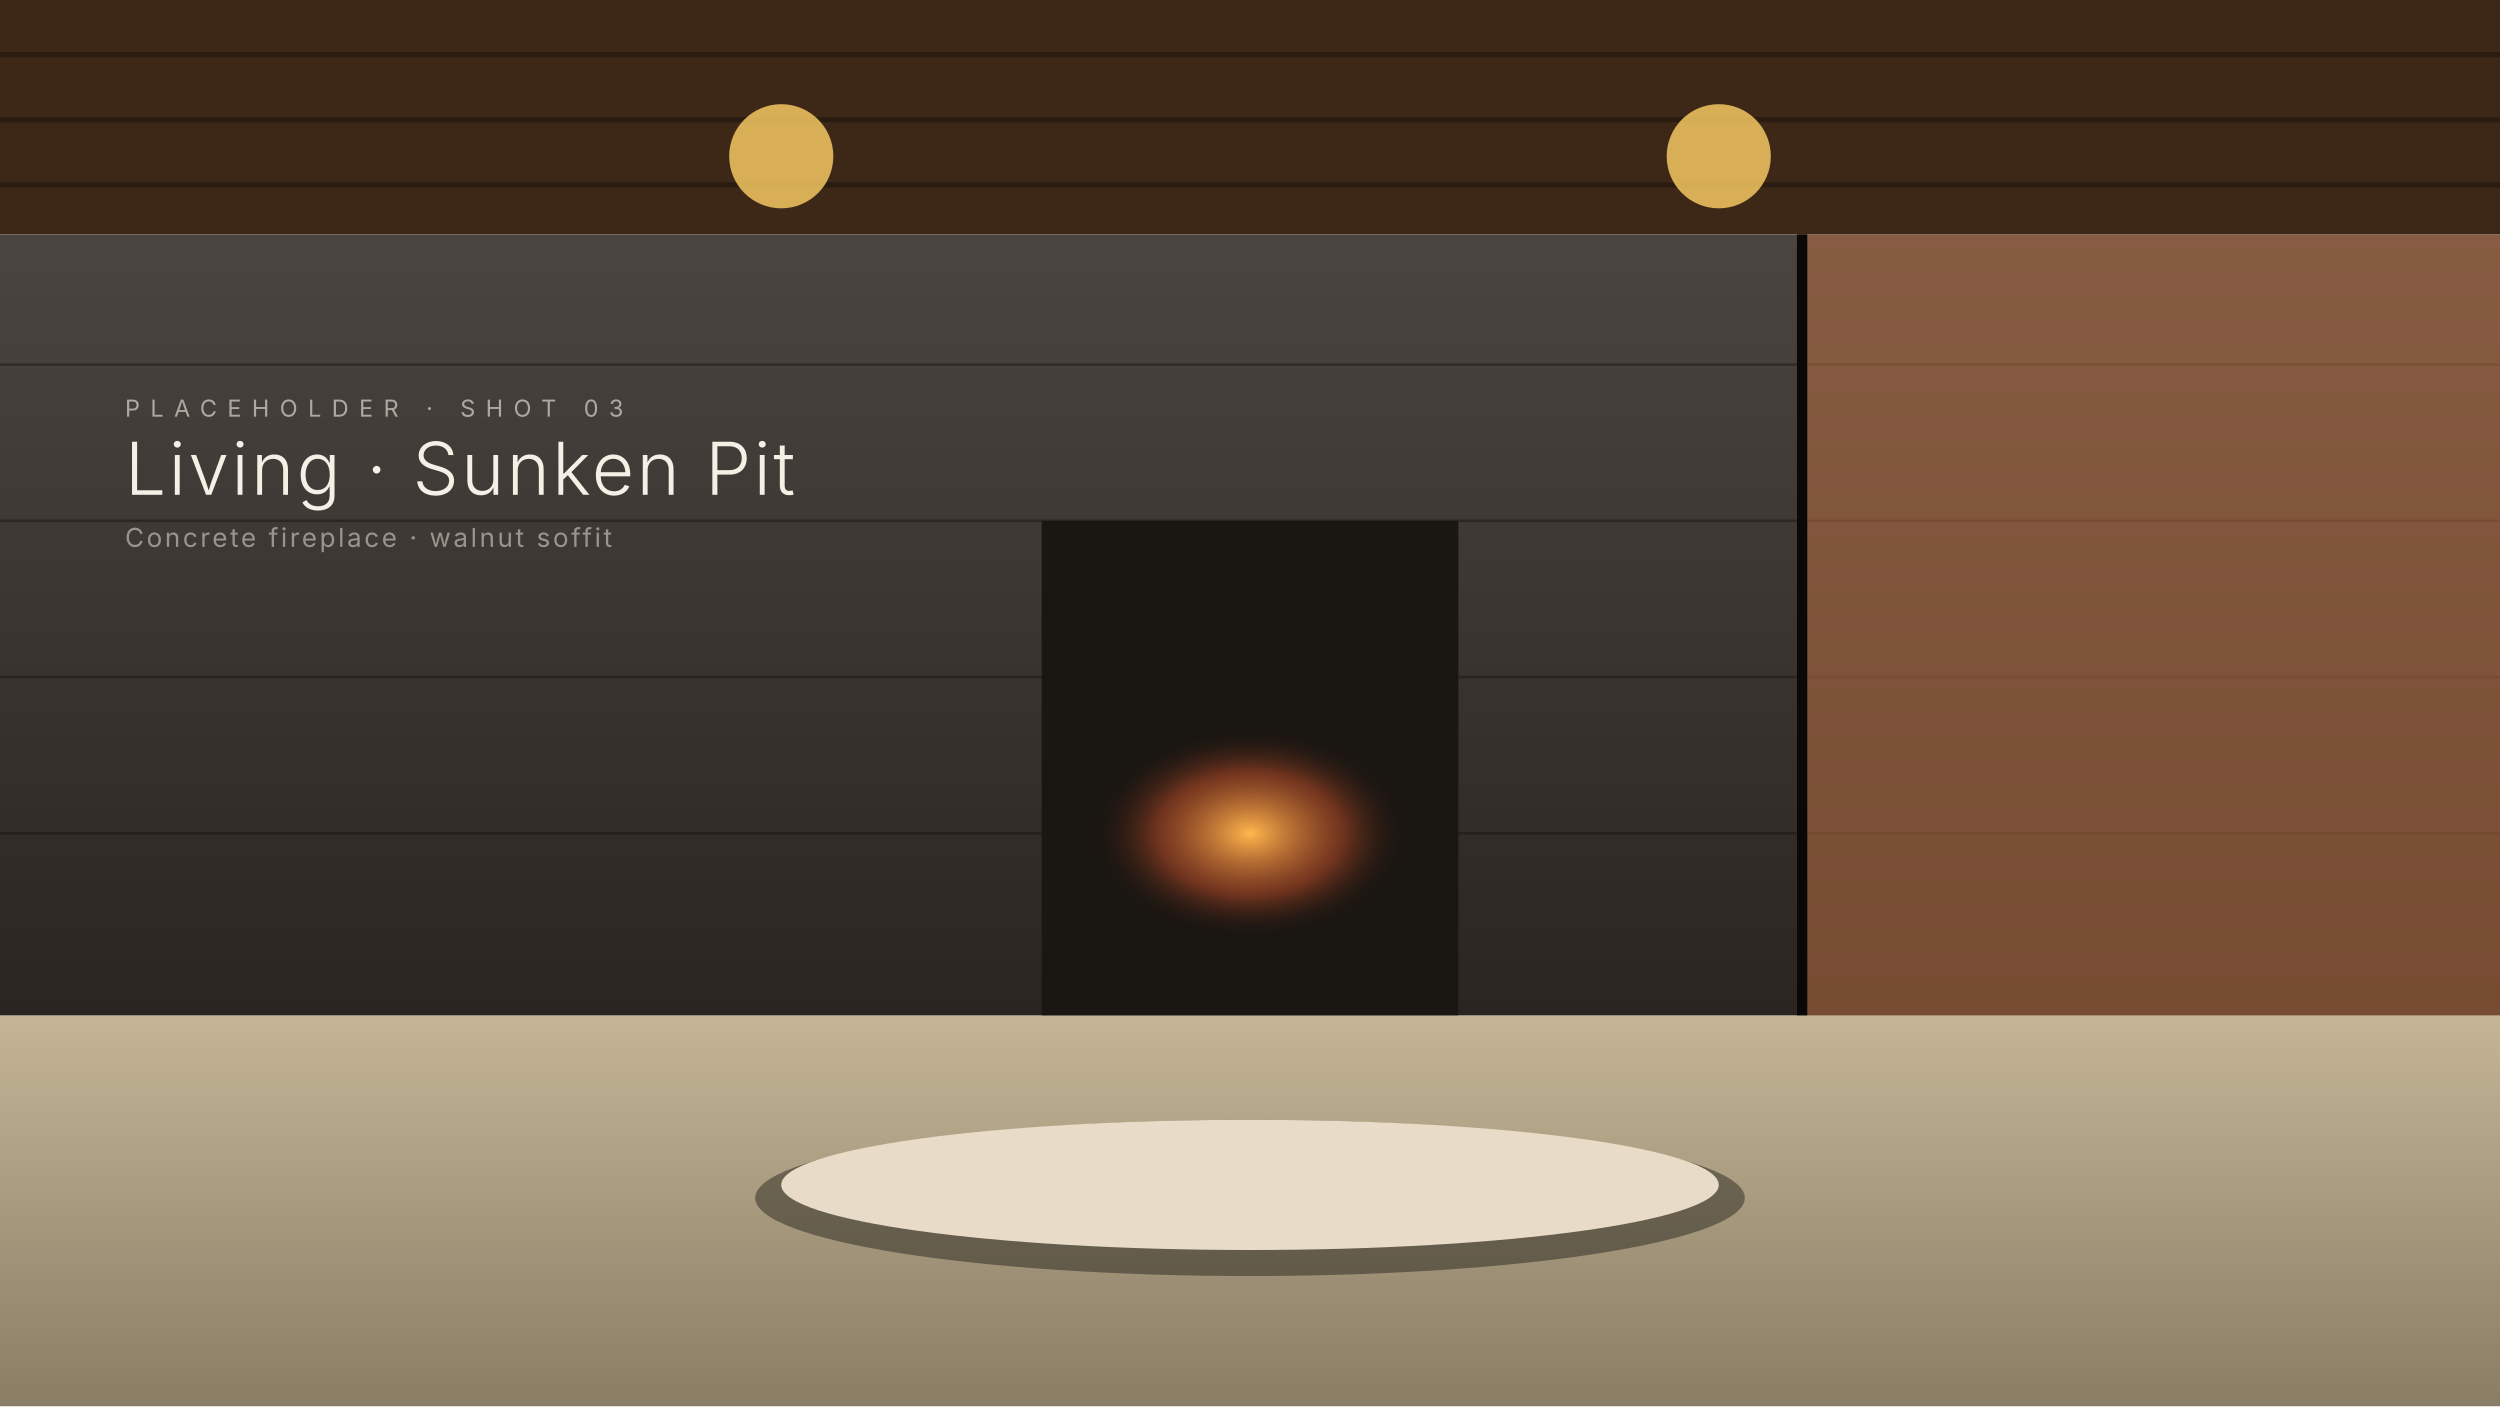
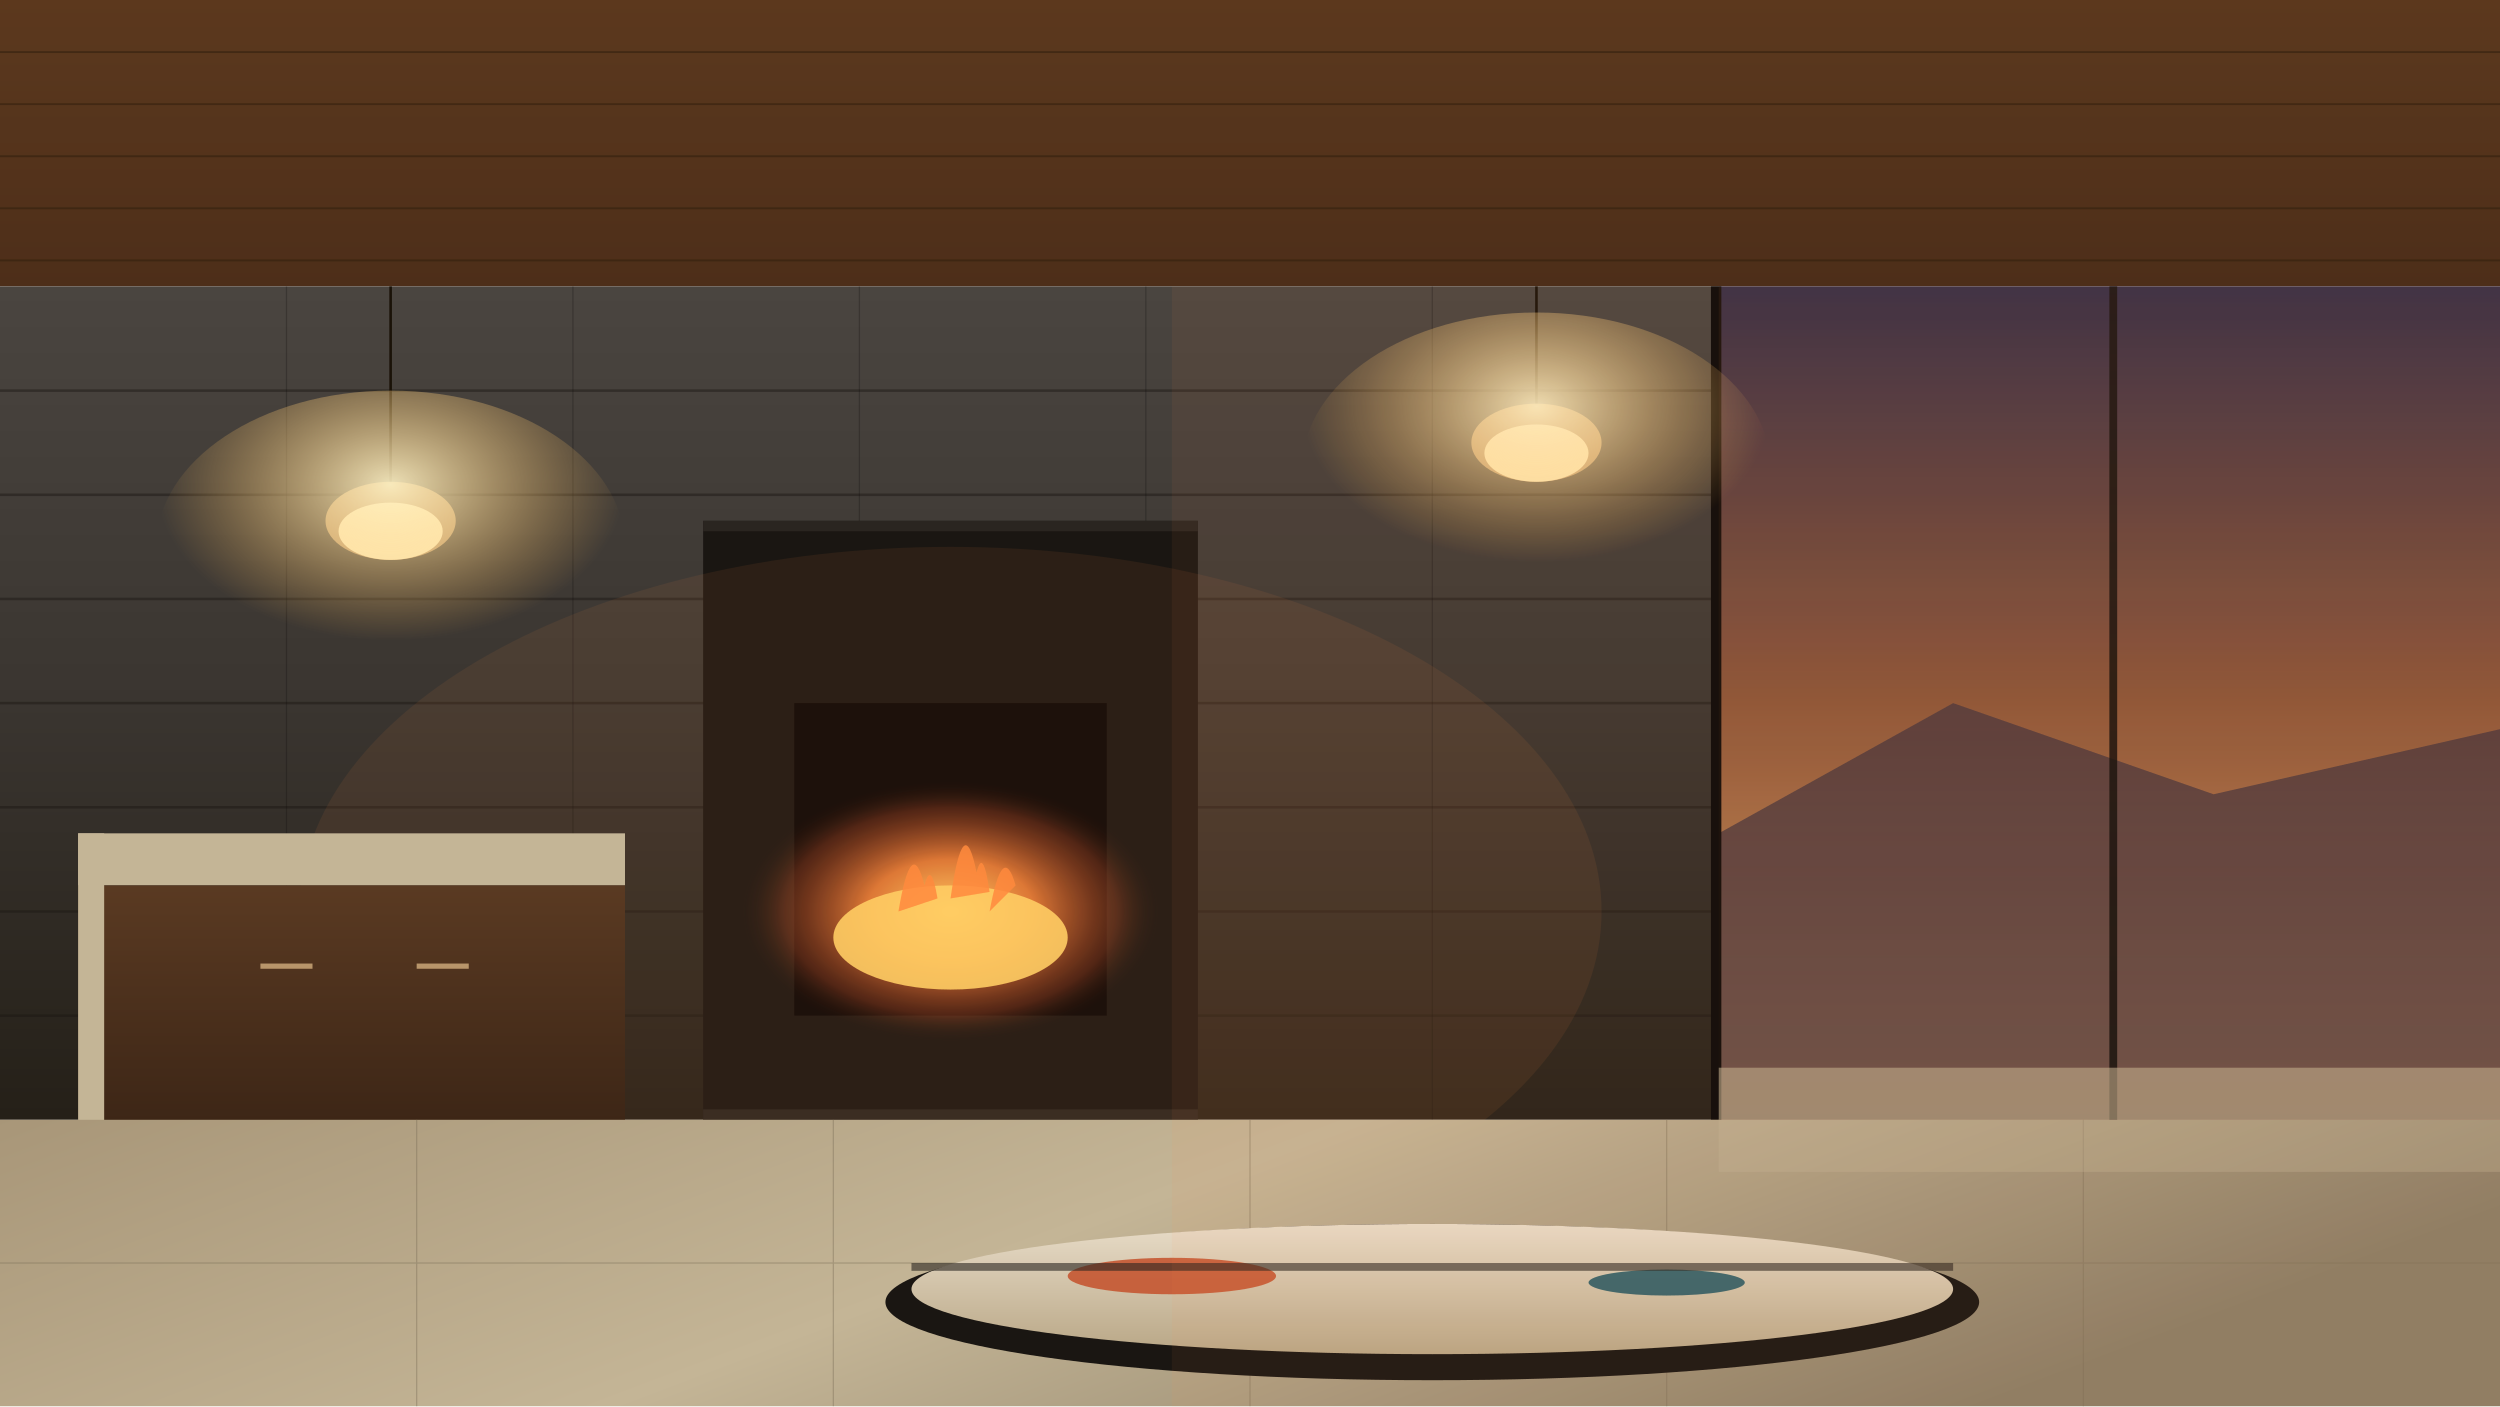
<svg xmlns="http://www.w3.org/2000/svg" viewBox="0 0 1920 1080" width="1920" height="1080">
  <defs>
-     <linearGradient id="wall03" x1="0" y1="0" x2="0" y2="1">
+     <linearGradient id="sky03" x1="0" y1="0" x2="0" y2="1">
+       <stop offset="0%" stop-color="#2a2845" />
+       <stop offset="50%" stop-color="#8c5538" />
+       <stop offset="100%" stop-color="#e8a868" />
+     </linearGradient>
+     <linearGradient id="walnut03" x1="0" y1="0" x2="0" y2="1">
+       <stop offset="0%" stop-color="#4a2f1a" />
+       <stop offset="100%" stop-color="#3a2415" />
+     </linearGradient>
+     <linearGradient id="concrete03" x1="0" y1="0" x2="0" y2="1">
      <stop offset="0%" stop-color="#4a4540" />
-       <stop offset="100%" stop-color="#2a2520" />
+       <stop offset="50%" stop-color="#3a3530" />
+       <stop offset="100%" stop-color="#252018" />
+     </linearGradient>
+     <linearGradient id="floor03" x1="0" y1="0" x2="1" y2="0.3">
+       <stop offset="0%" stop-color="#a89678" />
+       <stop offset="50%" stop-color="#c4b596" />
+       <stop offset="100%" stop-color="#8a7d65" />
    </linearGradient>
    <radialGradient id="fire03" cx="0.5" cy="0.5">
-       <stop offset="0%" stop-color="#ffb84d" />
-       <stop offset="60%" stop-color="#c4502a" stop-opacity="0.5" />
+       <stop offset="0%" stop-color="#ffd166" />
+       <stop offset="40%" stop-color="#ff8a3d" stop-opacity="0.85" />
+       <stop offset="80%" stop-color="#c4502a" stop-opacity="0.3" />
      <stop offset="100%" stop-color="#2a1810" stop-opacity="0" />
    </radialGradient>
-     <linearGradient id="floor03" x1="0" y1="0" x2="0" y2="1">
-       <stop offset="0%" stop-color="#c4b596" />
-       <stop offset="100%" stop-color="#8a7d65" />
+     <radialGradient id="pendant03" cx="0.5" cy="0.3">
+       <stop offset="0%" stop-color="#fff2c4" stop-opacity="0.9" />
+       <stop offset="100%" stop-color="#ffb84d" stop-opacity="0" />
+     </radialGradient>
+     <linearGradient id="islandWalnut" x1="0" y1="0" x2="0" y2="1">
+       <stop offset="0%" stop-color="#5a3a22" />
+       <stop offset="100%" stop-color="#3a2415" />
+     </linearGradient>
+     <linearGradient id="cushion03" x1="0" y1="0" x2="0" y2="1">
+       <stop offset="0%" stop-color="#e8dcc8" />
+       <stop offset="100%" stop-color="#b8a685" />
+     </linearGradient>
+     <linearGradient id="glassReflect" x1="0" y1="0" x2="0" y2="1">
+       <stop offset="0%" stop-color="#c47443" stop-opacity="0.55" />
+       <stop offset="100%" stop-color="#3a2a18" stop-opacity="0.4" />
    </linearGradient>
  </defs>
-   <rect width="1920" height="180" fill="#3d2818" />
-   <g fill="#000" opacity="0.3">
-     <rect x="0" y="40" width="1920" height="4" />
-     <rect x="0" y="90" width="1920" height="4" />
-     <rect x="0" y="140" width="1920" height="4" />
+   <rect width="1920" height="220" fill="url(#walnut03)" />
+   <g stroke="#1a1208" stroke-width="1.5" opacity="0.55">
+     <line x1="0" y1="40" x2="1920" y2="40" />
+     <line x1="0" y1="80" x2="1920" y2="80" />
+     <line x1="0" y1="120" x2="1920" y2="120" />
+     <line x1="0" y1="160" x2="1920" y2="160" />
+     <line x1="0" y1="200" x2="1920" y2="200" />
  </g>
-   <rect x="0" y="180" width="1920" height="600" fill="url(#wall03)" />
-   <g stroke="#1a1612" stroke-width="2" opacity="0.5">
-     <line x1="0" y1="280" x2="1920" y2="280" />
-     <line x1="0" y1="400" x2="1920" y2="400" />
-     <line x1="0" y1="520" x2="1920" y2="520" />
-     <line x1="0" y1="640" x2="1920" y2="640" />
+   <rect width="1920" height="220" fill="#ff8a3d" opacity="0.1" />
+   <rect x="0" y="220" width="1320" height="640" fill="url(#concrete03)" />
+   <g stroke="#1a1612" stroke-width="2" opacity="0.45">
+     <line x1="0" y1="300" x2="1320" y2="300" />
+     <line x1="0" y1="380" x2="1320" y2="380" />
+     <line x1="0" y1="460" x2="1320" y2="460" />
+     <line x1="0" y1="540" x2="1320" y2="540" />
+     <line x1="0" y1="620" x2="1320" y2="620" />
+     <line x1="0" y1="700" x2="1320" y2="700" />
+     <line x1="0" y1="780" x2="1320" y2="780" />
  </g>
-   <rect x="1380" y="180" width="540" height="600" fill="#c47443" opacity="0.5" />
-   <rect x="1380" y="180" width="8" height="600" fill="#0a0908" />
-   <rect x="800" y="400" width="320" height="380" fill="#1a1612" />
-   <ellipse cx="960" cy="640" rx="120" ry="80" fill="url(#fire03)" />
-   <rect y="780" width="1920" height="300" fill="url(#floor03)" />
-   <ellipse cx="960" cy="920" rx="380" ry="60" fill="#0a0908" opacity="0.4" />
-   <ellipse cx="960" cy="910" rx="360" ry="50" fill="#e8dcc8" />
-   <circle cx="600" cy="120" r="40" fill="#ffd166" opacity="0.8" />
-   <circle cx="1320" cy="120" r="40" fill="#ffd166" opacity="0.8" />
-   <text x="96" y="320" font-family="Inter, system-ui" font-size="18" letter-spacing="8" fill="#f5efe6" opacity="0.6">PLACEHOLDER · SHOT 03</text>
-   <text x="96" y="380" font-family="Inter, system-ui" font-size="56" font-weight="300" letter-spacing="2" fill="#f5efe6">Living · Sunken Pit</text>
-   <text x="96" y="420" font-family="Inter, system-ui" font-size="20" letter-spacing="2" fill="#f5efe6" opacity="0.5">Concrete fireplace · walnut soffit</text>
+   <g stroke="#0a0908" stroke-width="1" opacity="0.25">
+     <line x1="220" y1="220" x2="220" y2="860" />
+     <line x1="440" y1="220" x2="440" y2="860" />
+     <line x1="660" y1="220" x2="660" y2="860" />
+     <line x1="880" y1="220" x2="880" y2="860" />
+     <line x1="1100" y1="220" x2="1100" y2="860" />
+   </g>
+   <rect x="1320" y="220" width="600" height="640" fill="url(#sky03)" />
+   <polygon points="1320,640 1500,540 1700,610 1920,560 1920,860 1320,860" fill="#3a2f3d" opacity="0.7" />
+   <rect x="1314" y="220" width="8" height="640" fill="#0a0908" />
+   <rect x="1620" y="220" width="6" height="640" fill="#0a0908" opacity="0.85" />
+   <rect x="1320" y="820" width="600" height="40" fill="#c4b596" opacity="0.6" />
+   <rect x="540" y="400" width="380" height="460" fill="#1a1612" />
+   <rect x="540" y="400" width="380" height="8" fill="#2a2520" />
+   <rect x="540" y="852" width="380" height="8" fill="#2a2520" />
+   <rect x="610" y="540" width="240" height="240" fill="#0a0606" />
+   <ellipse cx="730" cy="700" rx="160" ry="100" fill="url(#fire03)" />
+   <ellipse cx="730" cy="720" rx="90" ry="40" fill="#ffd166" opacity="0.9" />
+   <g fill="#ff8a3d" opacity="0.85">
+     <path d="M 690 700 Q 700 640 710 680 Q 715 660 720 690 Z" />
+     <path d="M 730 690 Q 740 620 750 670 Q 755 650 760 685 Z" />
+     <path d="M 760 700 Q 770 645 780 680 Z" />
+   </g>
+   <ellipse cx="730" cy="700" rx="500" ry="280" fill="#ff8a3d" opacity="0.08" />
+   <rect x="60" y="640" width="420" height="40" fill="#c4b596" />
+   <rect x="60" y="680" width="420" height="200" fill="url(#islandWalnut)" />
+   <rect x="60" y="640" width="20" height="240" fill="#c4b596" />
+   <rect x="200" y="740" width="40" height="4" fill="#b8956a" />
+   <rect x="320" y="740" width="40" height="4" fill="#b8956a" />
+   <rect y="860" width="1920" height="220" fill="url(#floor03)" />
+   <g stroke="#7a6d55" stroke-width="1" opacity="0.4">
+     <line x1="320" y1="860" x2="320" y2="1080" />
+     <line x1="640" y1="860" x2="640" y2="1080" />
+     <line x1="960" y1="860" x2="960" y2="1080" />
+     <line x1="1280" y1="860" x2="1280" y2="1080" />
+     <line x1="1600" y1="860" x2="1600" y2="1080" />
+     <line x1="0" y1="970" x2="1920" y2="970" />
+   </g>
+   <rect x="1320" y="860" width="600" height="40" fill="#c4b596" opacity="0.35" />
+   <ellipse cx="1100" cy="1000" rx="420" ry="60" fill="#1a1612" />
+   <ellipse cx="1100" cy="990" rx="400" ry="50" fill="url(#cushion03)" />
+   <ellipse cx="900" cy="980" rx="80" ry="14" fill="#c4502a" opacity="0.85" />
+   <ellipse cx="1280" cy="985" rx="60" ry="10" fill="#1f5560" opacity="0.85" />
+   <rect x="700" y="970" width="800" height="6" fill="#2a2520" opacity="0.6" />
+   <g>
+     <line x1="300" y1="220" x2="300" y2="380" stroke="#1a1208" stroke-width="2" />
+     <ellipse cx="300" cy="400" rx="50" ry="30" fill="#b8956a" />
+     <ellipse cx="300" cy="408" rx="40" ry="22" fill="#fff2c4" opacity="0.95" />
+     <ellipse cx="300" cy="420" rx="180" ry="120" fill="url(#pendant03)" />
+   </g>
+   <g>
+     <line x1="1180" y1="220" x2="1180" y2="320" stroke="#1a1208" stroke-width="2" />
+     <ellipse cx="1180" cy="340" rx="50" ry="30" fill="#b8956a" />
+     <ellipse cx="1180" cy="348" rx="40" ry="22" fill="#fff2c4" opacity="0.95" />
+     <ellipse cx="1180" cy="360" rx="180" ry="120" fill="url(#pendant03)" />
+   </g>
+   <rect x="1320" y="220" width="600" height="640" fill="url(#glassReflect)" opacity="0.15" />
+   <rect x="900" y="220" width="1020" height="860" fill="#ff8a3d" opacity="0.06" />
</svg>
